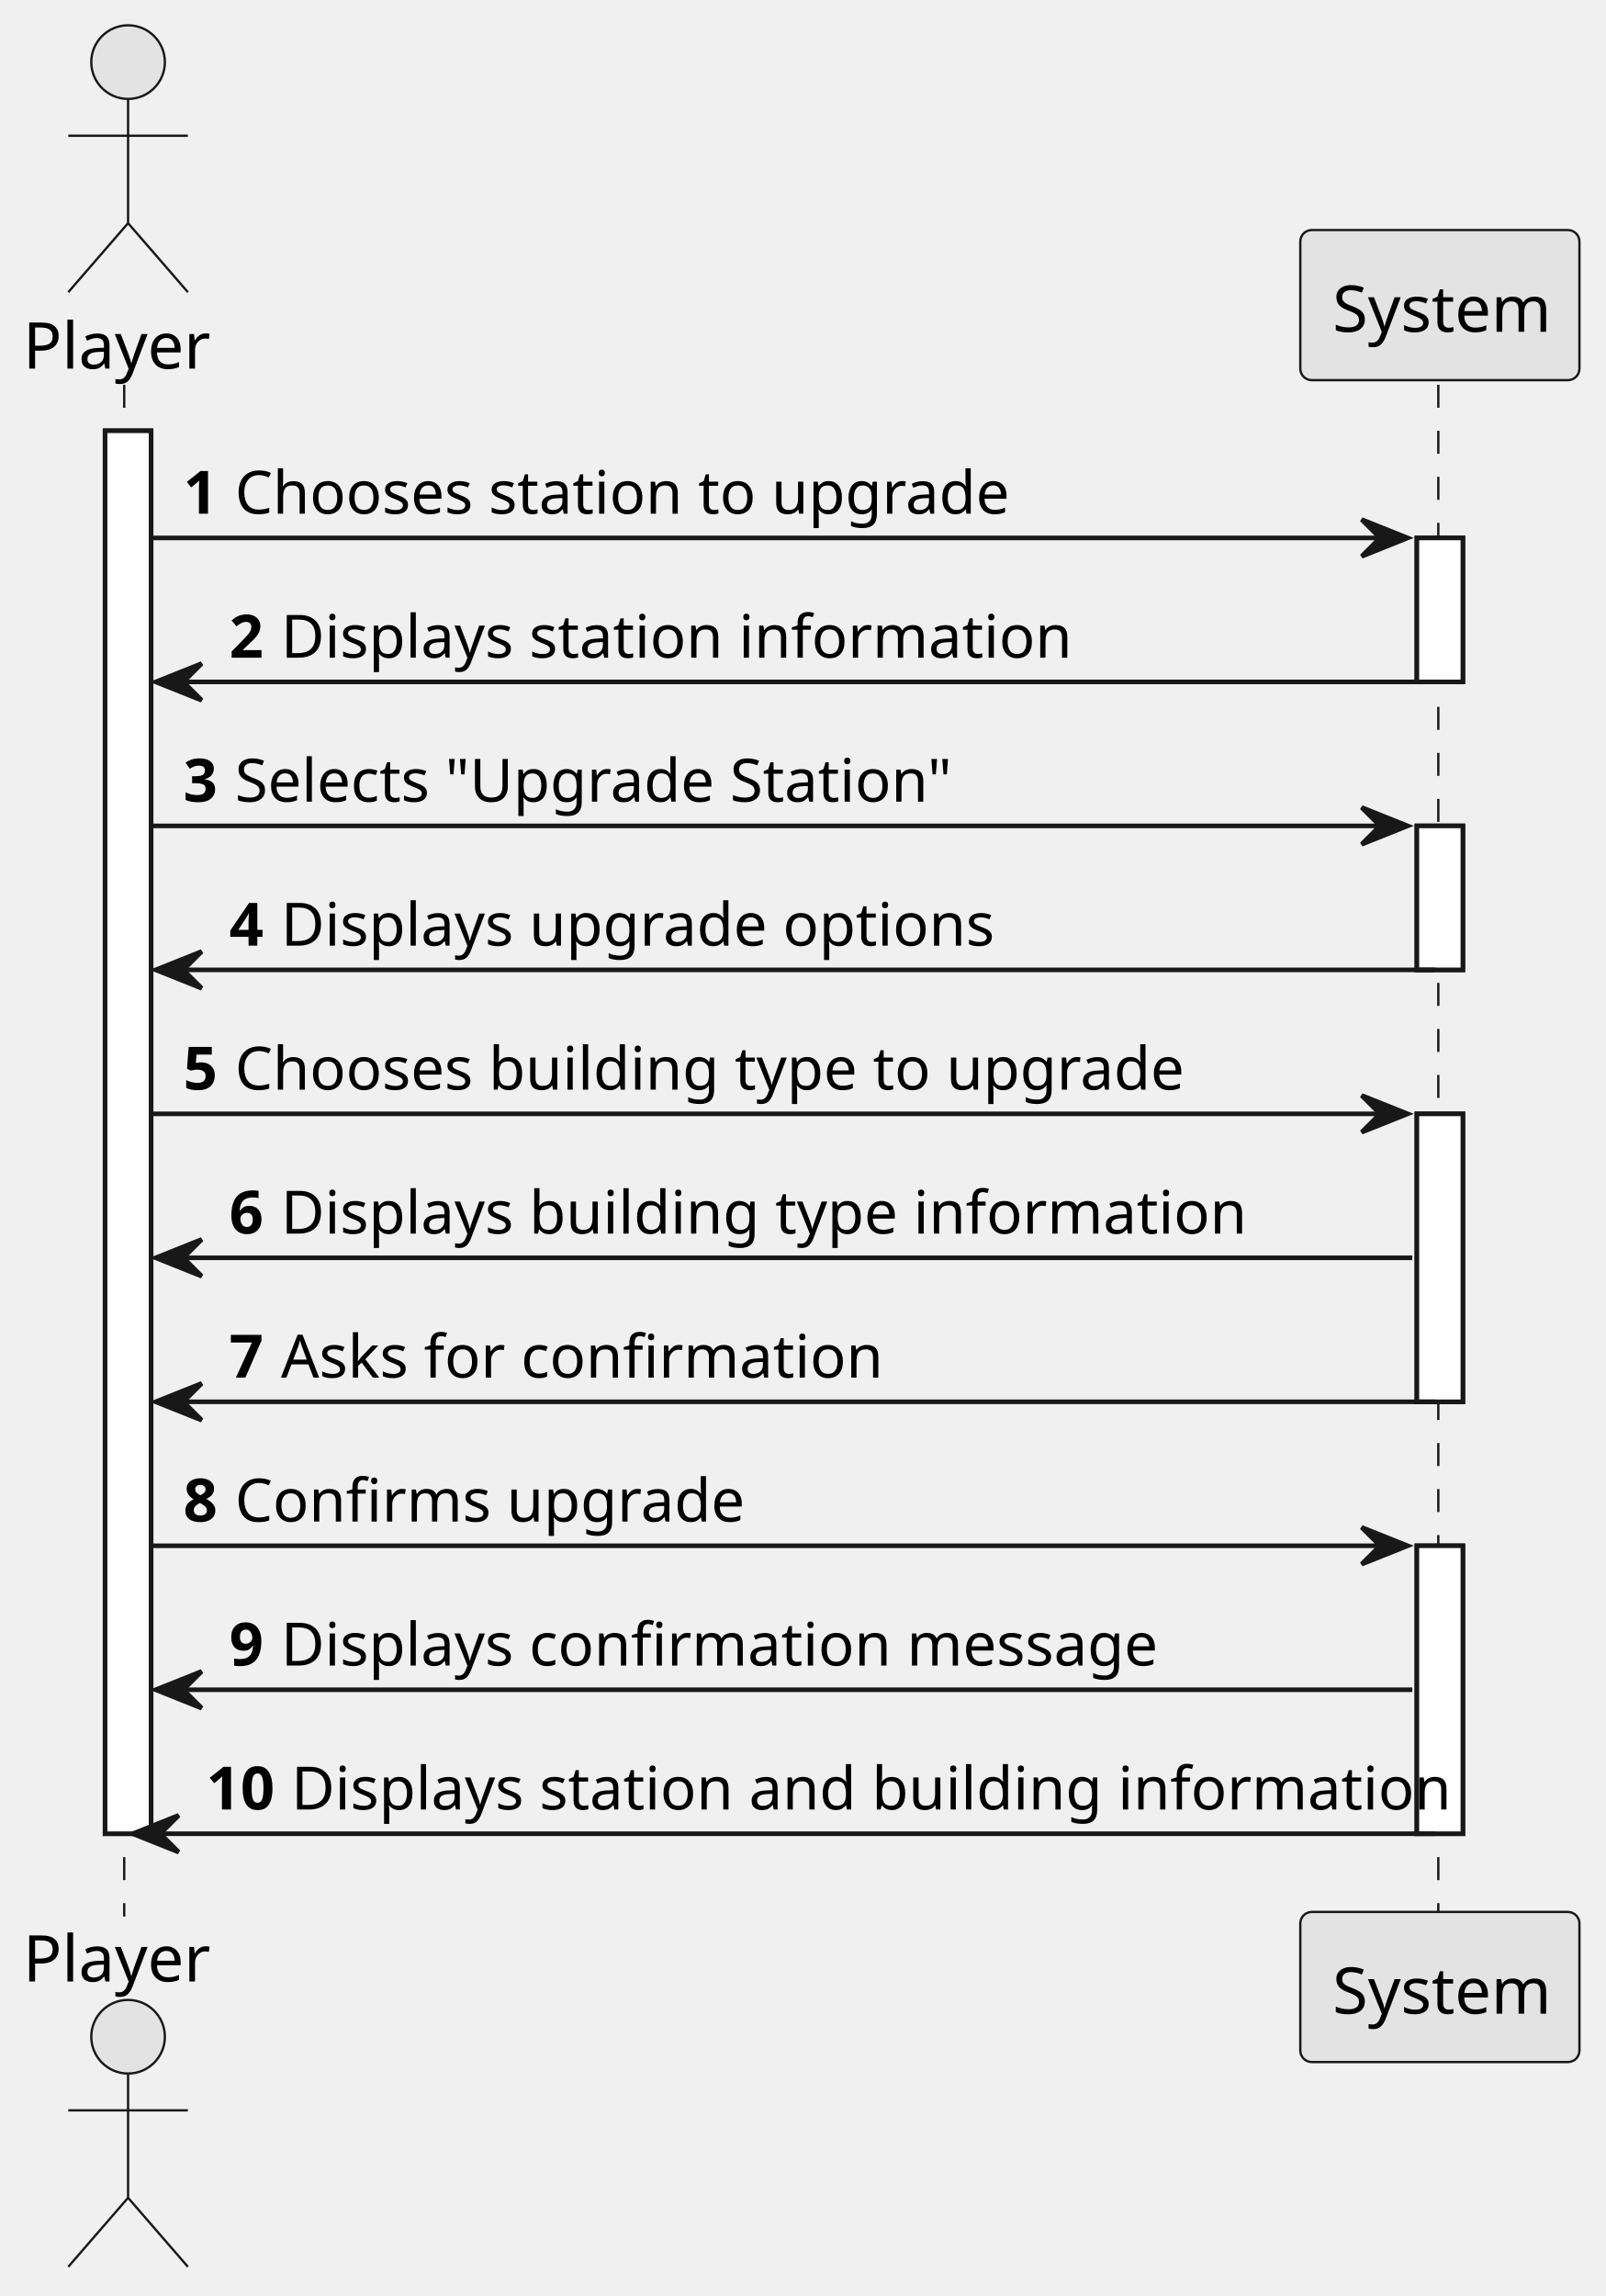
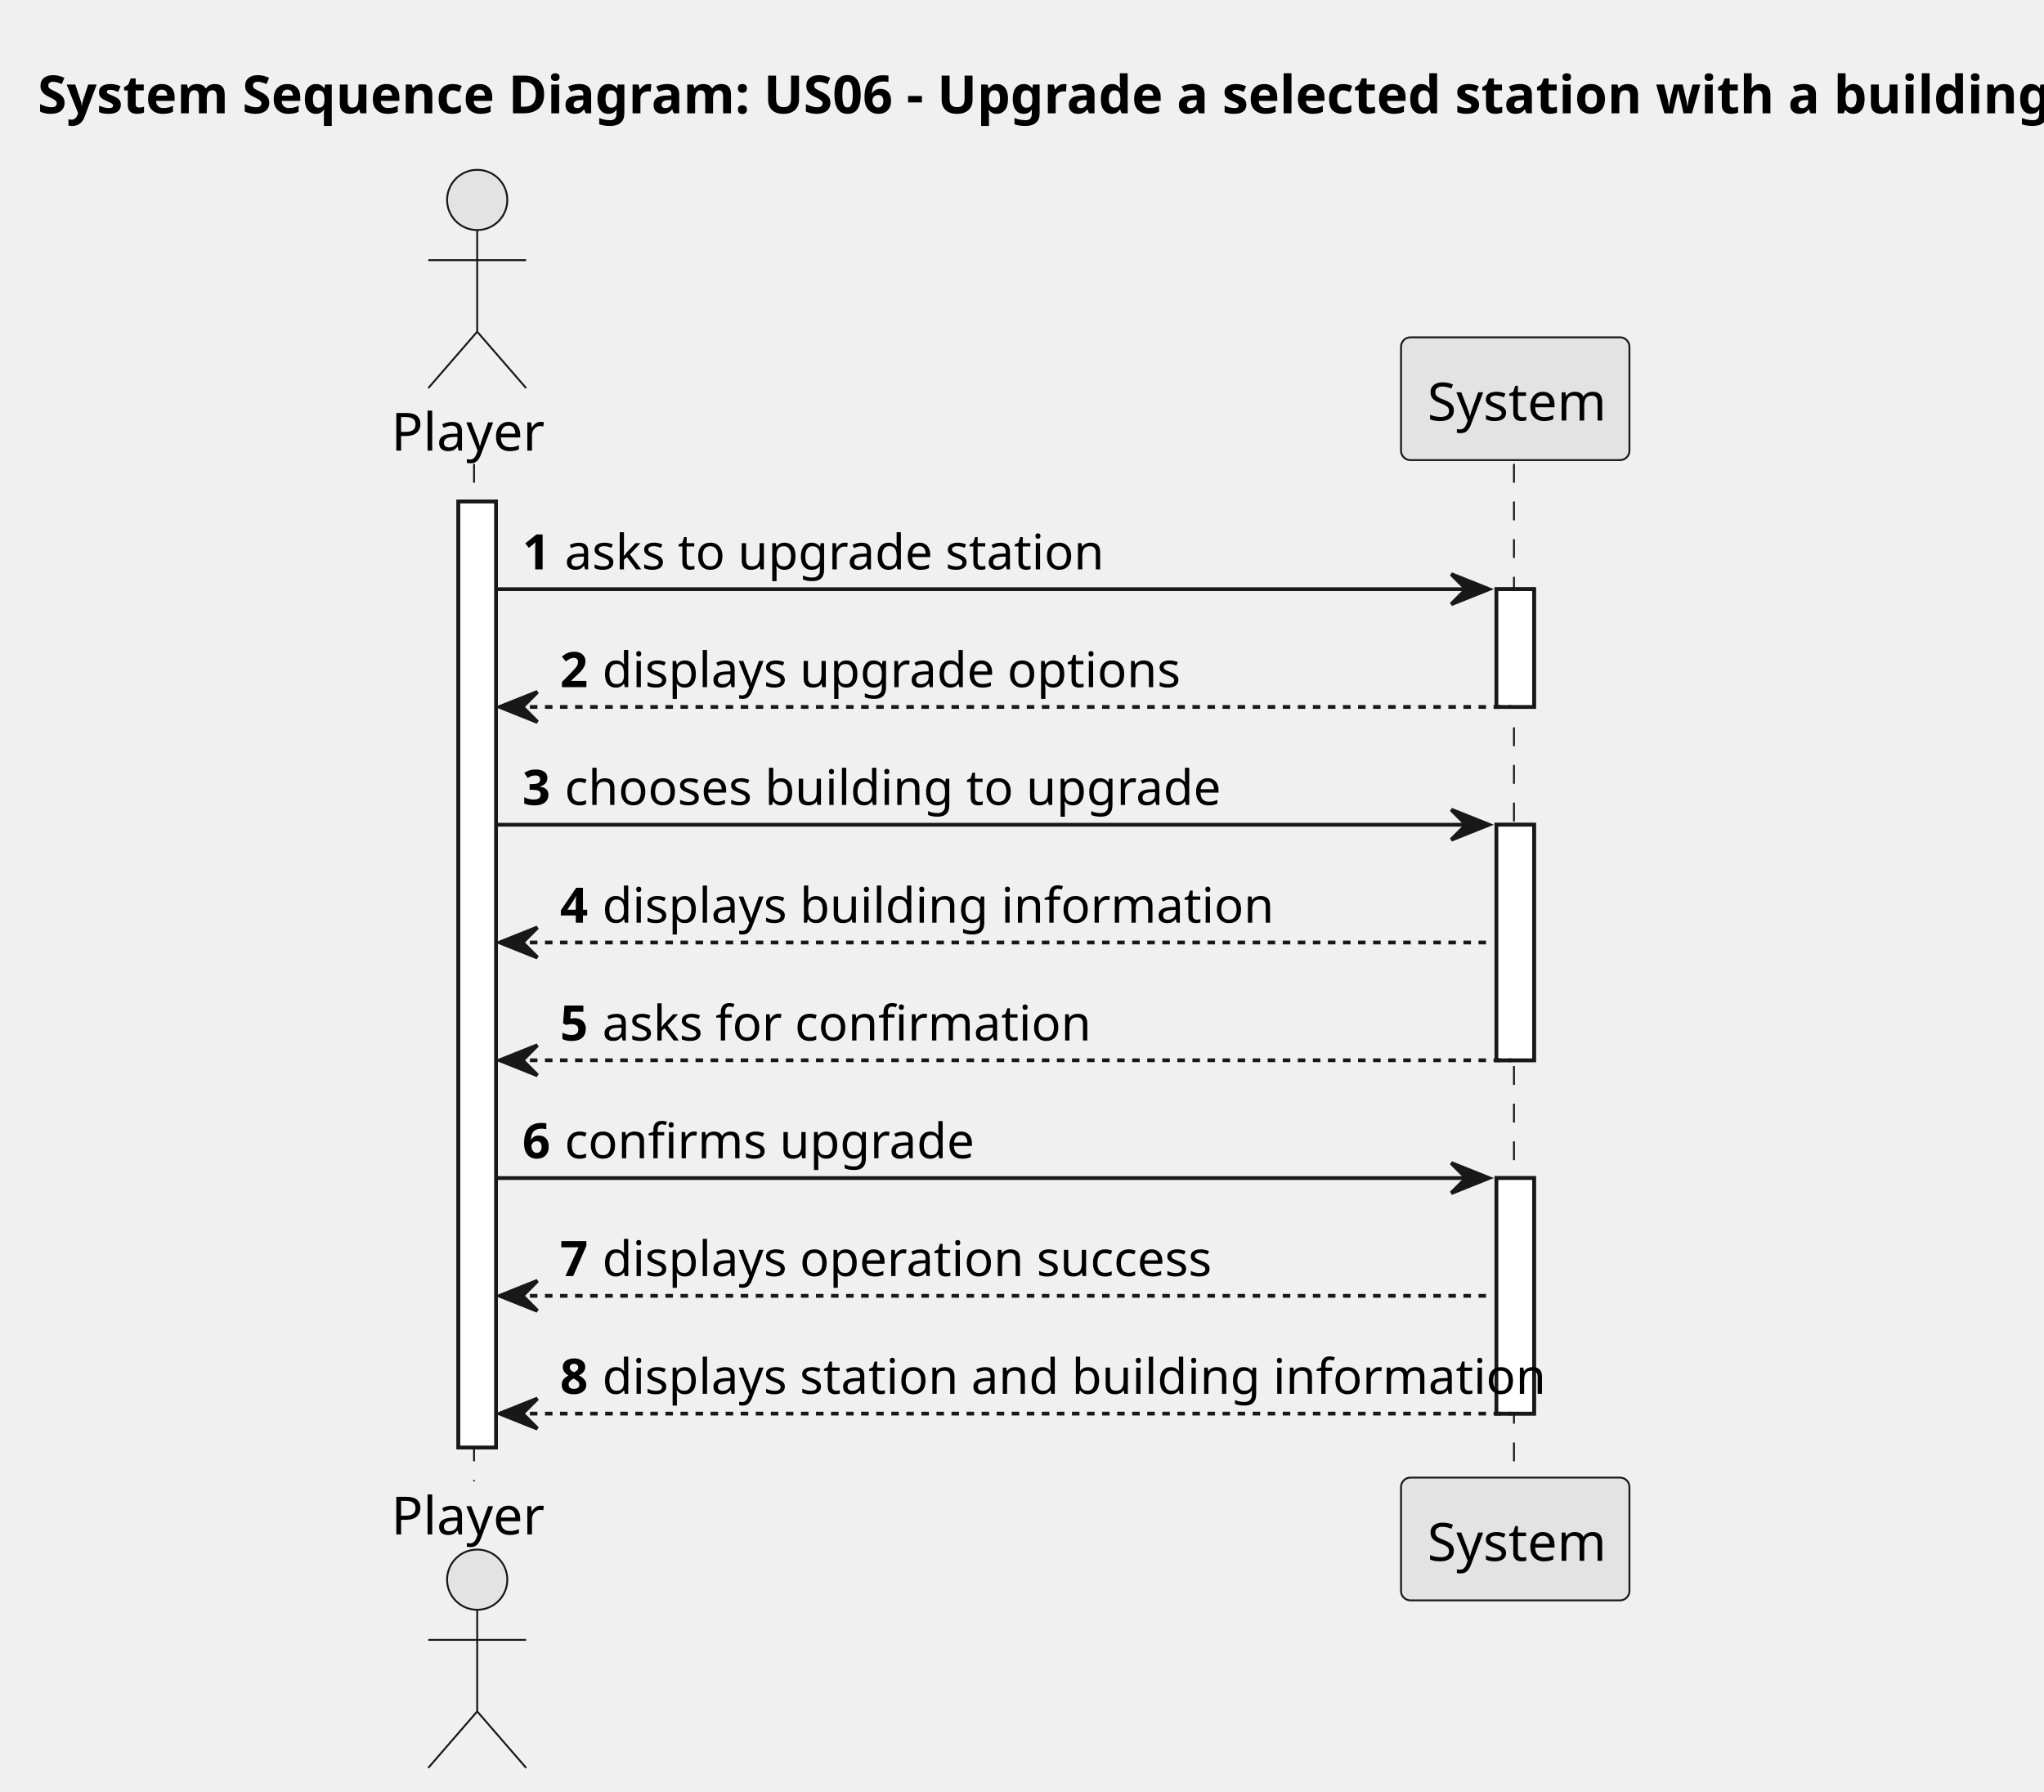
- <svg xmlns="http://www.w3.org/2000/svg" contentStyleType="text/css" height="499px" preserveAspectRatio="none" style="width:349px;height:499px;background:#FFFFFF;" version="1.1" viewBox="0 0 349 499" width="349px" zoomAndPan="magnify">
+ <svg xmlns="http://www.w3.org/2000/svg" contentStyleType="text/css" height="476px" preserveAspectRatio="none" style="width:543px;height:476px;background:#FFFFFF;" version="1.1" viewBox="0 0 543 476" width="543px" zoomAndPan="magnify">
  <defs />
  <g>
-     <rect fill="#FFFFFF" height="304.91" style="stroke:#181818;stroke-width:1.0;" width="10" x="22.841" y="93.621" />
-     <rect fill="#FFFFFF" height="31.291" style="stroke:#181818;stroke-width:1.0;" width="10" x="307.987" y="116.912" />
-     <rect fill="#FFFFFF" height="31.291" style="stroke:#181818;stroke-width:1.0;" width="10" x="307.987" y="179.494" />
-     <rect fill="#FFFFFF" height="62.582" style="stroke:#181818;stroke-width:1.0;" width="10" x="307.987" y="242.076" />
-     <rect fill="#FFFFFF" height="62.582" style="stroke:#181818;stroke-width:1.0;" width="10" x="307.987" y="335.949" />
-     <line style="stroke:#181818;stroke-width:0.5;stroke-dasharray:5.0,5.0;" x1="27" x2="27" y1="83.621" y2="416.531" />
-     <line style="stroke:#181818;stroke-width:0.5;stroke-dasharray:5.0,5.0;" x1="312.649" x2="312.649" y1="83.621" y2="416.531" />
-     <text fill="#000000" font-family="sans-serif" font-size="14" lengthAdjust="spacing" textLength="39.683" x="5" y="80.107">Player</text>
-     <ellipse cx="27.841" cy="13.5" fill="#E3E3E3" rx="8" ry="8" style="stroke:#181818;stroke-width:0.5;" />
-     <path d="M27.841,21.5 L27.841,48.5 M14.841,29.5 L40.841,29.5 M27.841,48.5 L14.841,63.5 M27.841,48.5 L40.841,63.5 " fill="none" style="stroke:#181818;stroke-width:0.5;" />
-     <text fill="#000000" font-family="sans-serif" font-size="14" lengthAdjust="spacing" textLength="39.683" x="5" y="430.639">Player</text>
-     <ellipse cx="27.841" cy="442.652" fill="#E3E3E3" rx="8" ry="8" style="stroke:#181818;stroke-width:0.5;" />
-     <path d="M27.841,450.652 L27.841,477.652 M14.841,458.652 L40.841,458.652 M27.841,477.652 L14.841,492.652 M27.841,477.652 L40.841,492.652 " fill="none" style="stroke:#181818;stroke-width:0.5;" />
-     <rect fill="#E3E3E3" height="32.621" rx="2.5" ry="2.5" style="stroke:#181818;stroke-width:0.5;" width="60.676" x="282.649" y="50" />
-     <text fill="#000000" font-family="sans-serif" font-size="14" lengthAdjust="spacing" textLength="46.676" x="289.649" y="72.107">System</text>
-     <rect fill="#E3E3E3" height="32.621" rx="2.5" ry="2.5" style="stroke:#181818;stroke-width:0.5;" width="60.676" x="282.649" y="415.531" />
-     <text fill="#000000" font-family="sans-serif" font-size="14" lengthAdjust="spacing" textLength="46.676" x="289.649" y="437.639">System</text>
-     <rect fill="#FFFFFF" height="304.91" style="stroke:#181818;stroke-width:1.0;" width="10" x="22.841" y="93.621" />
-     <rect fill="#FFFFFF" height="31.291" style="stroke:#181818;stroke-width:1.0;" width="10" x="307.987" y="116.912" />
-     <rect fill="#FFFFFF" height="31.291" style="stroke:#181818;stroke-width:1.0;" width="10" x="307.987" y="179.494" />
-     <rect fill="#FFFFFF" height="62.582" style="stroke:#181818;stroke-width:1.0;" width="10" x="307.987" y="242.076" />
-     <rect fill="#FFFFFF" height="62.582" style="stroke:#181818;stroke-width:1.0;" width="10" x="307.987" y="335.949" />
-     <polygon fill="#181818" points="295.987,112.912,305.987,116.912,295.987,120.912,299.987,116.912" style="stroke:#181818;stroke-width:1.0;" />
-     <line style="stroke:#181818;stroke-width:1.0;" x1="32.841" x2="301.987" y1="116.912" y2="116.912" />
-     <text fill="#000000" font-family="sans-serif" font-size="13" font-weight="bold" lengthAdjust="spacing" textLength="7.23" x="39.841" y="111.649">1</text>
-     <text fill="#000000" font-family="sans-serif" font-size="13" lengthAdjust="spacing" textLength="158.996" x="51.071" y="111.649">Chooses station to upgrade</text>
-     <polygon fill="#181818" points="43.841,144.203,33.841,148.203,43.841,152.203,39.841,148.203" style="stroke:#181818;stroke-width:1.0;" />
-     <line style="stroke:#181818;stroke-width:1.0;" x1="37.841" x2="311.987" y1="148.203" y2="148.203" />
-     <text fill="#000000" font-family="sans-serif" font-size="13" font-weight="bold" lengthAdjust="spacing" textLength="7.23" x="49.841" y="142.94">2</text>
-     <text fill="#000000" font-family="sans-serif" font-size="13" lengthAdjust="spacing" textLength="158.958" x="61.071" y="142.94">Displays station information</text>
-     <polygon fill="#181818" points="295.987,175.494,305.987,179.494,295.987,183.494,299.987,179.494" style="stroke:#181818;stroke-width:1.0;" />
-     <line style="stroke:#181818;stroke-width:1.0;" x1="32.841" x2="301.987" y1="179.494" y2="179.494" />
-     <text fill="#000000" font-family="sans-serif" font-size="13" font-weight="bold" lengthAdjust="spacing" textLength="7.23" x="39.841" y="174.231">3</text>
-     <text fill="#000000" font-family="sans-serif" font-size="13" lengthAdjust="spacing" textLength="149.424" x="51.071" y="174.231">Selects "Upgrade Station"</text>
-     <polygon fill="#181818" points="43.841,206.785,33.841,210.785,43.841,214.785,39.841,210.785" style="stroke:#181818;stroke-width:1.0;" />
-     <line style="stroke:#181818;stroke-width:1.0;" x1="37.841" x2="311.987" y1="210.785" y2="210.785" />
-     <text fill="#000000" font-family="sans-serif" font-size="13" font-weight="bold" lengthAdjust="spacing" textLength="7.23" x="49.841" y="205.523">4</text>
-     <text fill="#000000" font-family="sans-serif" font-size="13" lengthAdjust="spacing" textLength="145.977" x="61.071" y="205.523">Displays upgrade options</text>
-     <polygon fill="#181818" points="295.987,238.076,305.987,242.076,295.987,246.076,299.987,242.076" style="stroke:#181818;stroke-width:1.0;" />
-     <line style="stroke:#181818;stroke-width:1.0;" x1="32.841" x2="301.987" y1="242.076" y2="242.076" />
-     <text fill="#000000" font-family="sans-serif" font-size="13" font-weight="bold" lengthAdjust="spacing" textLength="7.23" x="39.841" y="236.814">5</text>
-     <text fill="#000000" font-family="sans-serif" font-size="13" lengthAdjust="spacing" textLength="193.692" x="51.071" y="236.814">Chooses building type to upgrade</text>
-     <polygon fill="#181818" points="43.841,269.367,33.841,273.367,43.841,277.367,39.841,273.367" style="stroke:#181818;stroke-width:1.0;" />
-     <line style="stroke:#181818;stroke-width:1.0;" x1="37.841" x2="306.987" y1="273.367" y2="273.367" />
-     <text fill="#000000" font-family="sans-serif" font-size="13" font-weight="bold" lengthAdjust="spacing" textLength="7.23" x="49.841" y="268.104">6</text>
-     <text fill="#000000" font-family="sans-serif" font-size="13" lengthAdjust="spacing" textLength="193.654" x="61.071" y="268.104">Displays building type information</text>
-     <polygon fill="#181818" points="43.841,300.658,33.841,304.658,43.841,308.658,39.841,304.658" style="stroke:#181818;stroke-width:1.0;" />
-     <line style="stroke:#181818;stroke-width:1.0;" x1="37.841" x2="311.987" y1="304.658" y2="304.658" />
-     <text fill="#000000" font-family="sans-serif" font-size="13" font-weight="bold" lengthAdjust="spacing" textLength="7.23" x="49.841" y="299.396">7</text>
-     <text fill="#000000" font-family="sans-serif" font-size="13" lengthAdjust="spacing" textLength="121.374" x="61.071" y="299.396">Asks for confirmation</text>
-     <polygon fill="#181818" points="295.987,331.949,305.987,335.949,295.987,339.949,299.987,335.949" style="stroke:#181818;stroke-width:1.0;" />
-     <line style="stroke:#181818;stroke-width:1.0;" x1="32.841" x2="301.987" y1="335.949" y2="335.949" />
-     <text fill="#000000" font-family="sans-serif" font-size="13" font-weight="bold" lengthAdjust="spacing" textLength="7.23" x="39.841" y="330.687">8</text>
-     <text fill="#000000" font-family="sans-serif" font-size="13" lengthAdjust="spacing" textLength="103.327" x="51.071" y="330.687">Confirms upgrade</text>
-     <polygon fill="#181818" points="43.841,363.24,33.841,367.24,43.841,371.24,39.841,367.24" style="stroke:#181818;stroke-width:1.0;" />
-     <line style="stroke:#181818;stroke-width:1.0;" x1="37.841" x2="306.987" y1="367.24" y2="367.24" />
-     <text fill="#000000" font-family="sans-serif" font-size="13" font-weight="bold" lengthAdjust="spacing" textLength="7.23" x="49.841" y="361.978">9</text>
-     <text fill="#000000" font-family="sans-serif" font-size="13" lengthAdjust="spacing" textLength="179.905" x="61.071" y="361.978">Displays confirmation message</text>
-     <polygon fill="#181818" points="38.841,394.531,28.841,398.531,38.841,402.531,34.841,398.531" style="stroke:#181818;stroke-width:1.0;" />
-     <line style="stroke:#181818;stroke-width:1.0;" x1="32.841" x2="311.987" y1="398.531" y2="398.531" />
-     <text fill="#000000" font-family="sans-serif" font-size="13" font-weight="bold" lengthAdjust="spacing" textLength="14.46" x="44.841" y="393.269">10</text>
-     <text fill="#000000" font-family="sans-serif" font-size="13" lengthAdjust="spacing" textLength="232.686" x="63.301" y="393.269">Displays station and building information</text>
+     <text fill="#000000" font-family="sans-serif" font-size="14" font-weight="bold" lengthAdjust="spacing" textLength="515.799" x="10" y="30.107">System Sequence Diagram: US06 - Upgrade a selected station with a building</text>
+     <rect fill="#FFFFFF" height="251.328" style="stroke:#181818;stroke-width:1.0;" width="10" x="121.772" y="133.242" />
+     <rect fill="#FFFFFF" height="31.291" style="stroke:#181818;stroke-width:1.0;" width="10" x="397.53" y="156.533" />
+     <rect fill="#FFFFFF" height="62.582" style="stroke:#181818;stroke-width:1.0;" width="10" x="397.53" y="219.115" />
+     <rect fill="#FFFFFF" height="62.582" style="stroke:#181818;stroke-width:1.0;" width="10" x="397.53" y="312.988" />
+     <line style="stroke:#181818;stroke-width:0.5;stroke-dasharray:5.0,5.0;" x1="125.931" x2="125.931" y1="123.242" y2="393.57" />
+     <line style="stroke:#181818;stroke-width:0.5;stroke-dasharray:5.0,5.0;" x1="402.192" x2="402.192" y1="123.242" y2="393.57" />
+     <text fill="#000000" font-family="sans-serif" font-size="14" lengthAdjust="spacing" textLength="39.683" x="103.931" y="119.728">Player</text>
+     <ellipse cx="126.772" cy="53.121" fill="#E3E3E3" rx="8" ry="8" style="stroke:#181818;stroke-width:0.5;" />
+     <path d="M126.772,61.121 L126.772,88.121 M113.772,69.121 L139.772,69.121 M126.772,88.121 L113.772,103.121 M126.772,88.121 L139.772,103.121 " fill="none" style="stroke:#181818;stroke-width:0.5;" />
+     <text fill="#000000" font-family="sans-serif" font-size="14" lengthAdjust="spacing" textLength="39.683" x="103.931" y="407.678">Player</text>
+     <ellipse cx="126.772" cy="419.691" fill="#E3E3E3" rx="8" ry="8" style="stroke:#181818;stroke-width:0.5;" />
+     <path d="M126.772,427.691 L126.772,454.691 M113.772,435.691 L139.772,435.691 M126.772,454.691 L113.772,469.691 M126.772,454.691 L139.772,469.691 " fill="none" style="stroke:#181818;stroke-width:0.5;" />
+     <rect fill="#E3E3E3" height="32.621" rx="2.5" ry="2.5" style="stroke:#181818;stroke-width:0.5;" width="60.676" x="372.192" y="89.621" />
+     <text fill="#000000" font-family="sans-serif" font-size="14" lengthAdjust="spacing" textLength="46.676" x="379.192" y="111.728">System</text>
+     <rect fill="#E3E3E3" height="32.621" rx="2.5" ry="2.5" style="stroke:#181818;stroke-width:0.5;" width="60.676" x="372.192" y="392.57" />
+     <text fill="#000000" font-family="sans-serif" font-size="14" lengthAdjust="spacing" textLength="46.676" x="379.192" y="414.678">System</text>
+     <rect fill="#FFFFFF" height="251.328" style="stroke:#181818;stroke-width:1.0;" width="10" x="121.772" y="133.242" />
+     <rect fill="#FFFFFF" height="31.291" style="stroke:#181818;stroke-width:1.0;" width="10" x="397.53" y="156.533" />
+     <rect fill="#FFFFFF" height="62.582" style="stroke:#181818;stroke-width:1.0;" width="10" x="397.53" y="219.115" />
+     <rect fill="#FFFFFF" height="62.582" style="stroke:#181818;stroke-width:1.0;" width="10" x="397.53" y="312.988" />
+     <polygon fill="#181818" points="385.53,152.533,395.53,156.533,385.53,160.533,389.53,156.533" style="stroke:#181818;stroke-width:1.0;" />
+     <line style="stroke:#181818;stroke-width:1.0;" x1="131.772" x2="391.53" y1="156.533" y2="156.533" />
+     <text fill="#000000" font-family="sans-serif" font-size="13" font-weight="bold" lengthAdjust="spacing" textLength="7.23" x="138.772" y="151.27">1</text>
+     <text fill="#000000" font-family="sans-serif" font-size="13" lengthAdjust="spacing" textLength="134.418" x="150.002" y="151.27">asks to upgrade station</text>
+     <polygon fill="#181818" points="142.772,183.824,132.772,187.824,142.772,191.824,138.772,187.824" style="stroke:#181818;stroke-width:1.0;" />
+     <line style="stroke:#181818;stroke-width:1.0;stroke-dasharray:2.0,2.0;" x1="136.772" x2="401.53" y1="187.824" y2="187.824" />
+     <text fill="#000000" font-family="sans-serif" font-size="13" font-weight="bold" lengthAdjust="spacing" textLength="7.23" x="148.772" y="182.561">2</text>
+     <text fill="#000000" font-family="sans-serif" font-size="13" lengthAdjust="spacing" textLength="143.819" x="160.002" y="182.561">displays upgrade options</text>
+     <polygon fill="#181818" points="385.53,215.115,395.53,219.115,385.53,223.115,389.53,219.115" style="stroke:#181818;stroke-width:1.0;" />
+     <line style="stroke:#181818;stroke-width:1.0;" x1="131.772" x2="391.53" y1="219.115" y2="219.115" />
+     <text fill="#000000" font-family="sans-serif" font-size="13" font-weight="bold" lengthAdjust="spacing" textLength="7.23" x="138.772" y="213.852">3</text>
+     <text fill="#000000" font-family="sans-serif" font-size="13" lengthAdjust="spacing" textLength="162.621" x="150.002" y="213.852">chooses building to upgrade</text>
+     <polygon fill="#181818" points="142.772,246.406,132.772,250.406,142.772,254.406,138.772,250.406" style="stroke:#181818;stroke-width:1.0;" />
+     <line style="stroke:#181818;stroke-width:1.0;stroke-dasharray:2.0,2.0;" x1="136.772" x2="396.53" y1="250.406" y2="250.406" />
+     <text fill="#000000" font-family="sans-serif" font-size="13" font-weight="bold" lengthAdjust="spacing" textLength="7.23" x="148.772" y="245.144">4</text>
+     <text fill="#000000" font-family="sans-serif" font-size="13" lengthAdjust="spacing" textLength="163.312" x="160.002" y="245.144">displays building information</text>
+     <polygon fill="#181818" points="142.772,277.697,132.772,281.697,142.772,285.697,138.772,281.697" style="stroke:#181818;stroke-width:1.0;" />
+     <line style="stroke:#181818;stroke-width:1.0;stroke-dasharray:2.0,2.0;" x1="136.772" x2="401.53" y1="281.697" y2="281.697" />
+     <text fill="#000000" font-family="sans-serif" font-size="13" font-weight="bold" lengthAdjust="spacing" textLength="7.23" x="148.772" y="276.435">5</text>
+     <text fill="#000000" font-family="sans-serif" font-size="13" lengthAdjust="spacing" textLength="119.933" x="160.002" y="276.435">asks for confirmation</text>
+     <polygon fill="#181818" points="385.53,308.988,395.53,312.988,385.53,316.988,389.53,312.988" style="stroke:#181818;stroke-width:1.0;" />
+     <line style="stroke:#181818;stroke-width:1.0;" x1="131.772" x2="391.53" y1="312.988" y2="312.988" />
+     <text fill="#000000" font-family="sans-serif" font-size="13" font-weight="bold" lengthAdjust="spacing" textLength="7.23" x="138.772" y="307.726">6</text>
+     <text fill="#000000" font-family="sans-serif" font-size="13" lengthAdjust="spacing" textLength="100.439" x="150.002" y="307.726">confirms upgrade</text>
+     <polygon fill="#181818" points="142.772,340.279,132.772,344.279,142.772,348.279,138.772,344.279" style="stroke:#181818;stroke-width:1.0;" />
+     <line style="stroke:#181818;stroke-width:1.0;stroke-dasharray:2.0,2.0;" x1="136.772" x2="396.53" y1="344.279" y2="344.279" />
+     <text fill="#000000" font-family="sans-serif" font-size="13" font-weight="bold" lengthAdjust="spacing" textLength="7.23" x="148.772" y="339.017">7</text>
+     <text fill="#000000" font-family="sans-serif" font-size="13" lengthAdjust="spacing" textLength="155.359" x="160.002" y="339.017">displays operation success</text>
+     <polygon fill="#181818" points="142.772,371.57,132.772,375.57,142.772,379.57,138.772,375.57" style="stroke:#181818;stroke-width:1.0;" />
+     <line style="stroke:#181818;stroke-width:1.0;stroke-dasharray:2.0,2.0;" x1="136.772" x2="401.53" y1="375.57" y2="375.57" />
+     <text fill="#000000" font-family="sans-serif" font-size="13" font-weight="bold" lengthAdjust="spacing" textLength="7.23" x="148.772" y="370.308">8</text>
+     <text fill="#000000" font-family="sans-serif" font-size="13" lengthAdjust="spacing" textLength="230.528" x="160.002" y="370.308">displays station and building information</text>
  </g>
</svg>
